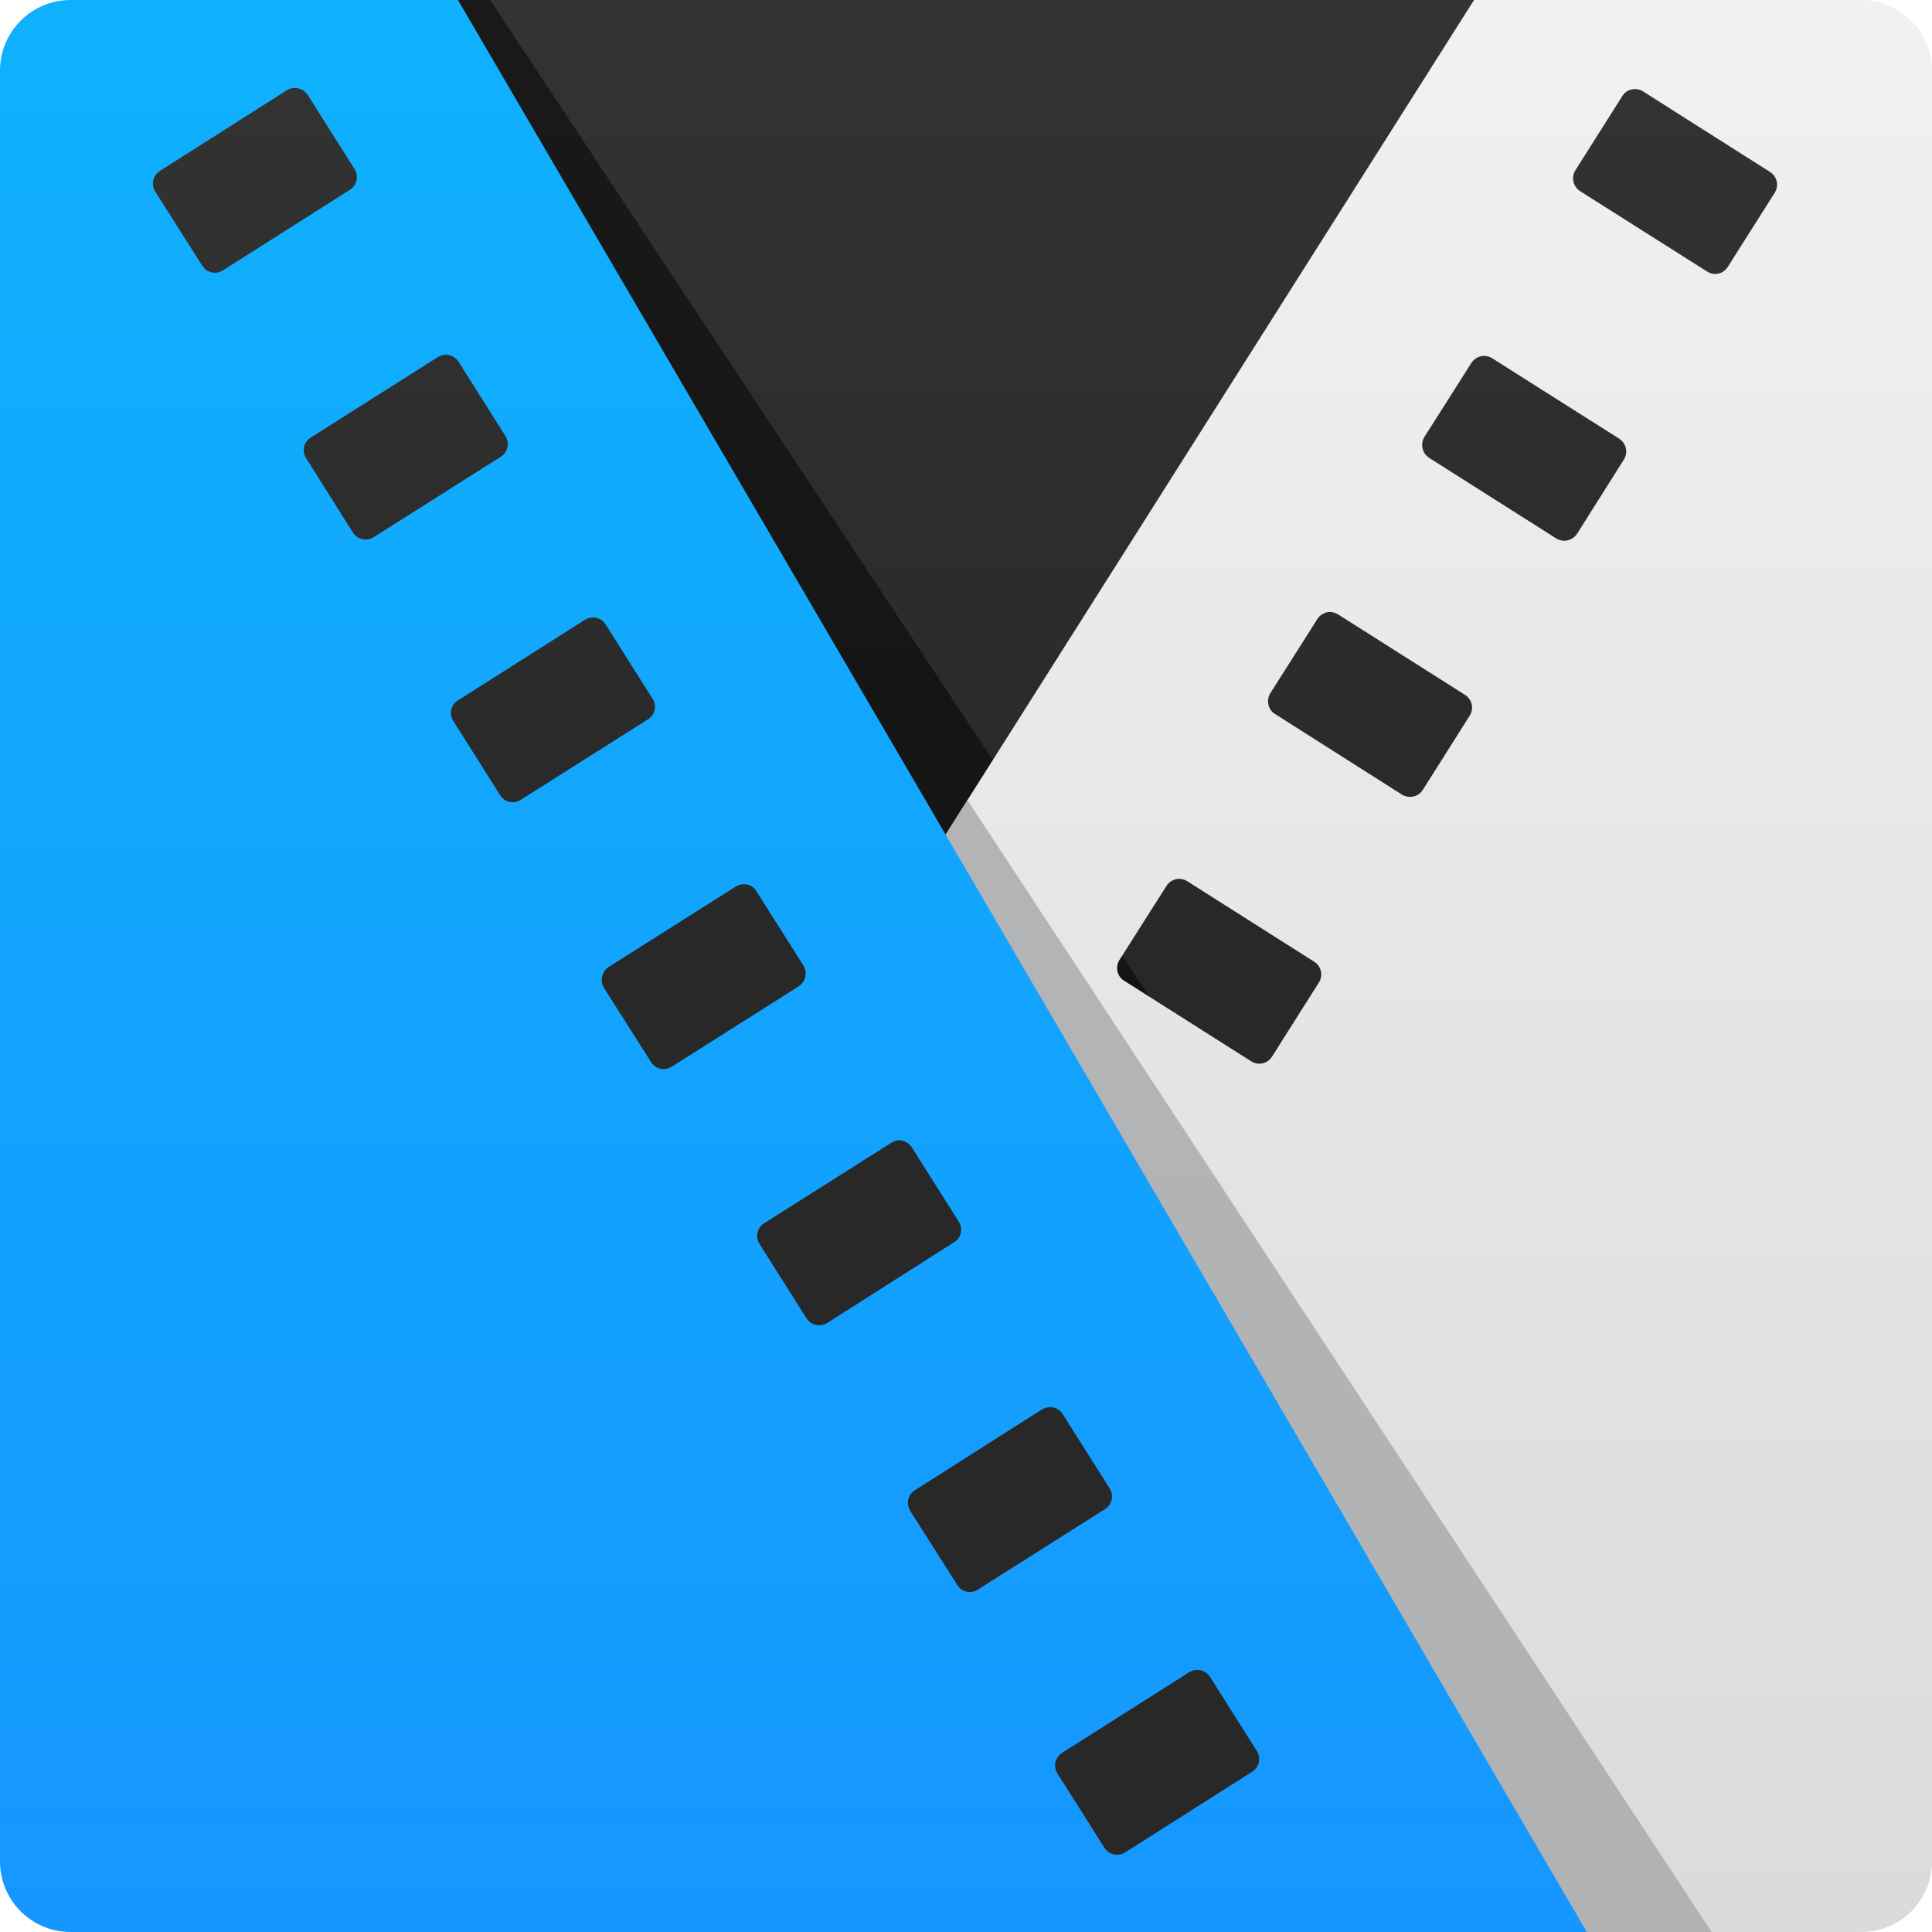
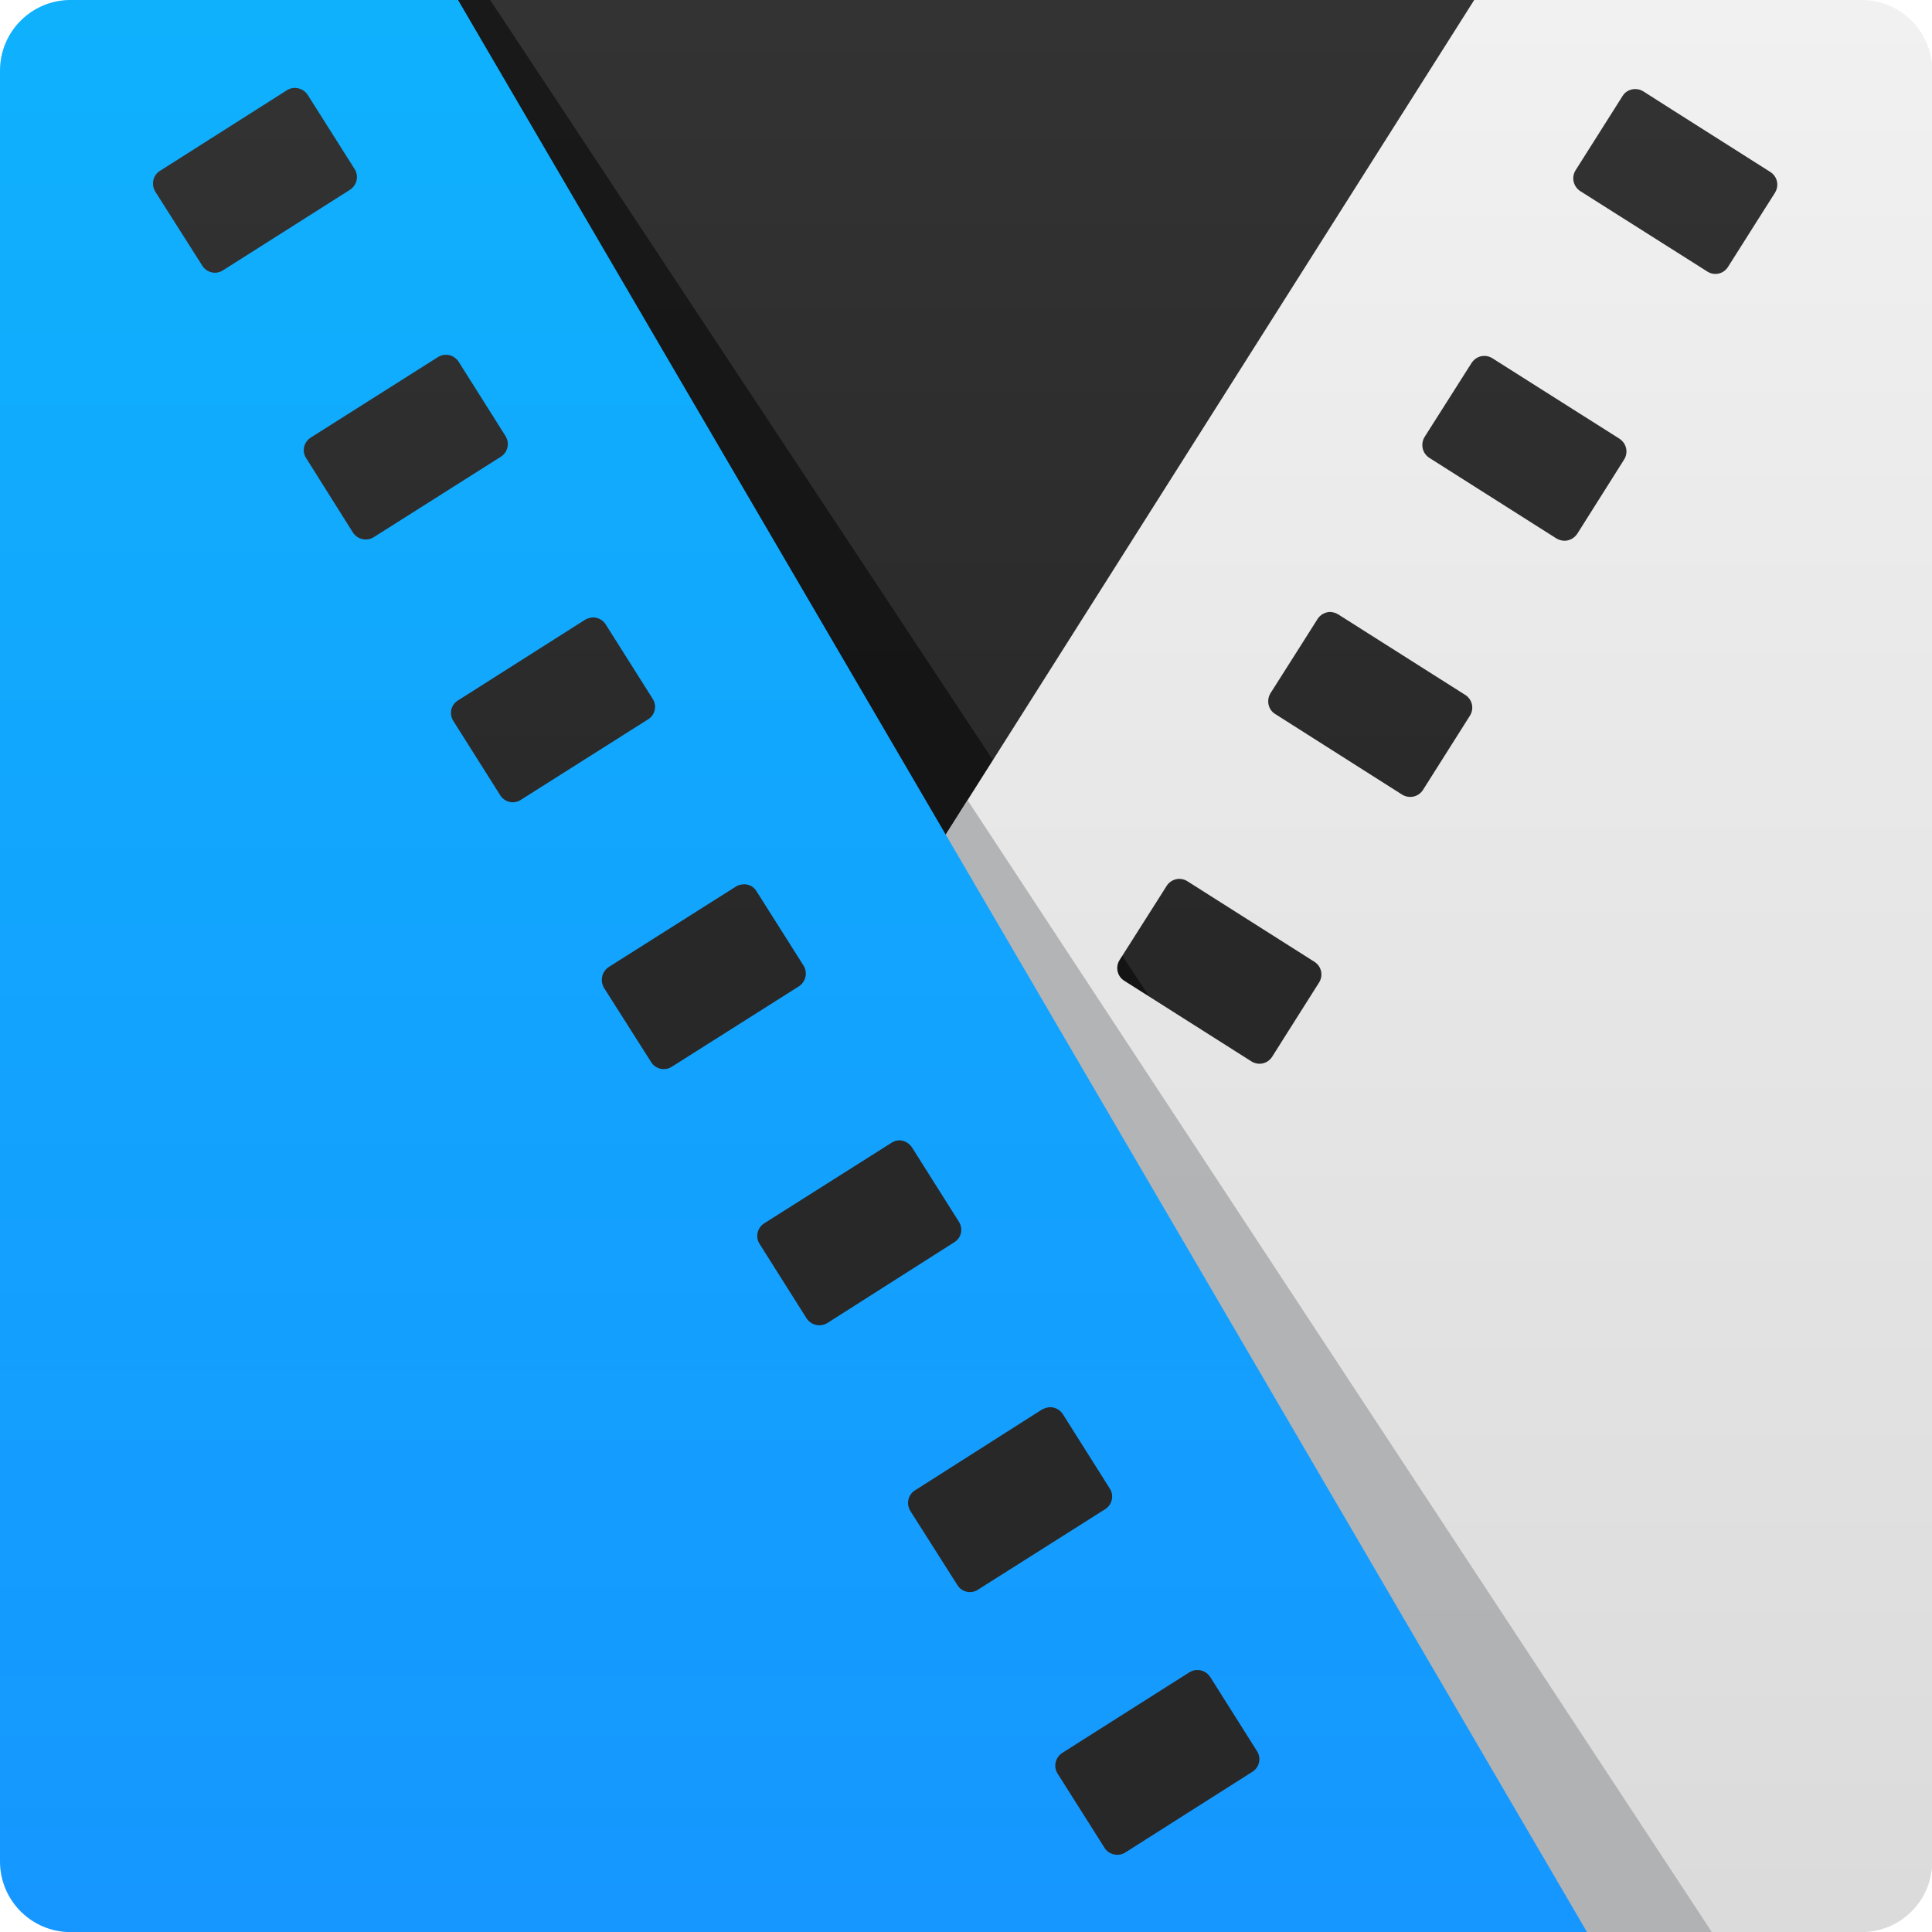
- <svg xmlns="http://www.w3.org/2000/svg" viewBox="0 0 24 24" version="1.1" id="svg1">
-   <defs id="defs1">
-     <linearGradient id="g1" x1="46.1" y1="4.2" x2="46.1" y2="331.3" gradientUnits="userSpaceOnUse">
-       <stop offset="0" stop-color="#333333" id="stop1" />
-       <stop offset="1" stop-color="#282828" id="stop2" />
+ <svg xmlns="http://www.w3.org/2000/svg" viewBox="0 0 24 24">
+   <defs>
+     <linearGradient id="a" x1="46.1" y1="4.2" x2="46.1" y2="331.3" gradientUnits="userSpaceOnUse">
+       <stop offset="0" stop-color="#333" />
+       <stop offset="1" stop-color="#282828" />
    </linearGradient>
-     <clipPath clipPathUnits="userSpaceOnUse" id="cp1">
-       <path d="m 648.71,1 c 13.63,0 24.59,10.97 24.59,24.59 v 623.32 c 0,13.62 -10.96,24.59 -24.59,24.59 H 507.99 L 373.28,430.81 326.63,296.11 513.69,1 Z m -83.33,33.45 -16.35,25.82 c -1.56,2.45 -0.83,5.67 1.62,7.22 l 44.27,28.03 c 2.45,1.55 5.67,0.83 7.22,-1.62 l 16.35,-25.82 c 1.55,-2.45 0.83,-5.67 -1.62,-7.22 L 572.6,32.83 c -0.92,-0.59 -1.95,-0.85 -2.96,-0.82 -1.67,0.05 -3.29,0.91 -4.26,2.44 z m -52.57,92.87 -16.35,25.83 c -1.55,2.45 -0.83,5.67 1.62,7.22 l 44.28,28.03 c 2.44,1.55 5.66,0.83 7.21,-1.62 l 16.36,-25.83 c 1.55,-2.45 0.82,-5.67 -1.63,-7.22 L 520.03,125.7 c -0.92,-0.58 -1.94,-0.84 -2.95,-0.81 -1.68,0.05 -3.3,0.9 -4.27,2.43 z m -53.72,89.16 -16.35,25.83 c -1.56,2.45 -0.83,5.67 1.62,7.22 l 44.27,28.03 c 2.45,1.55 5.67,0.83 7.22,-1.62 l 16.35,-25.83 c 1.55,-2.45 0.83,-5.67 -1.62,-7.22 l -44.27,-28.03 c -0.92,-0.58 -1.95,-0.84 -2.96,-0.81 -1.67,0.04 -3.29,0.9 -4.26,2.43 z m -52.57,92.88 -16.35,25.82 c -1.55,2.45 -0.83,5.67 1.62,7.22 l 44.28,28.03 c 2.44,1.55 5.66,0.83 7.21,-1.62 l 16.36,-25.83 c 1.55,-2.44 0.82,-5.66 -1.63,-7.21 l -44.27,-28.04 c -0.92,-0.58 -1.94,-0.84 -2.95,-0.81 -1.68,0.05 -3.3,0.91 -4.27,2.44 z" id="path2" />
+     <linearGradient id="c" x1="673.3" y1="1" x2="673.3" y2="848.9" gradientUnits="userSpaceOnUse">
+       <stop offset="0" stop-color="#f1f1f1" />
+       <stop offset="1" stop-color="#d5d5d5" />
+     </linearGradient>
+     <linearGradient id="d" x1="0" y1="1" x2="0" y2="848.9" gradientUnits="userSpaceOnUse">
+       <stop offset="0" stop-color="#0fb1fd" />
+       <stop offset="1" stop-color="#1790ff" />
+     </linearGradient>
+     <clipPath clipPathUnits="userSpaceOnUse" id="b">
+       <path d="M648.71 1c13.63 0 24.59 10.97 24.59 24.59v623.32c0 13.62-10.96 24.59-24.59 24.59H507.99L373.28 430.81l-46.65-134.7L513.69 1zm-83.33 33.45-16.35 25.82a5.211 5.211 0 0 0 1.62 7.22l44.27 28.03a5.22 5.22 0 0 0 7.22-1.62l16.35-25.82a5.22 5.22 0 0 0-1.62-7.22L572.6 32.83c-.92-.59-1.95-.85-2.96-.82-1.67.05-3.29.91-4.26 2.44zm-52.57 92.87-16.35 25.83a5.22 5.22 0 0 0 1.62 7.22l44.28 28.03a5.21 5.21 0 0 0 7.21-1.62l16.36-25.83c1.55-2.45.82-5.67-1.63-7.22l-44.27-28.03a5.21 5.21 0 0 0-2.95-.81c-1.68.05-3.3.9-4.27 2.43zm-53.72 89.16-16.35 25.83a5.211 5.211 0 0 0 1.62 7.22l44.27 28.03a5.22 5.22 0 0 0 7.22-1.62l16.35-25.83a5.22 5.22 0 0 0-1.62-7.22l-44.27-28.03c-.92-.58-1.95-.84-2.96-.81-1.67.04-3.29.9-4.26 2.43zm-52.57 92.88-16.35 25.82a5.22 5.22 0 0 0 1.62 7.22l44.28 28.03a5.21 5.21 0 0 0 7.21-1.62l16.36-25.83c1.55-2.44.82-5.66-1.63-7.21l-44.27-28.04a5.23 5.23 0 0 0-7.22 1.63z" />
    </clipPath>
-     <linearGradient id="g2" x1="673.3" y1="1" x2="673.3" y2="848.9" gradientUnits="userSpaceOnUse">
-       <stop offset="0" stop-color="#f1f1f1" id="stop3" />
-       <stop offset="1" stop-color="#d5d5d5" id="stop4" />
-     </linearGradient>
-     <linearGradient id="g3" x1="0" y1="1" x2="0" y2="848.9" gradientUnits="userSpaceOnUse">
-       <stop offset="0" stop-color="#0fb1fd" id="stop5" />
-       <stop offset="1" stop-color="#1790ff" id="stop6" />
-     </linearGradient>
  </defs>
-   <g id="layer1" transform="matrix(0.03564533,0,0,0.03568773,0,-0.03568773)">
-     <path id="rect1661" class="s0" d="M 32.6,1 H 641.7 V 668.4 H 32.6 Z" style="fill:url(#g1)" />
-     <path id="rect1435-6 copy" class="s1" d="m 143.1,1 c -13.6,0 -31.6,12.3 -24.6,23.5 l 396.7,623.2 c 7.8,12.2 12.3,25.8 26.6,25.8 h 74.3 L 170.8,1 Z" style="opacity:0.5;fill:#000000" />
-     <g clip-path="url(#cp1)" id="g6">
-       <path id="rect1435-3" fill-rule="evenodd" class="s2" d="m 648.7,1 c 13.6,0 24.6,11 24.6,24.6 v 623.3 c 0,13.6 -11,24.6 -24.6,24.6 H 508 L 373.3,430.8 326.6,296.1 513.7,1 Z M 565.4,34.4 549,60.3 c -1.5,2.4 -0.8,5.6 1.6,7.2 l 44.3,28 c 2.4,1.6 5.7,0.9 7.2,-1.6 l 16.4,-25.8 c 1.5,-2.5 0.8,-5.7 -1.7,-7.2 L 572.6,32.8 c -0.9,-0.6 -2,-0.8 -3,-0.8 -1.7,0.1 -3.3,0.9 -4.2,2.4 z m -52.6,92.9 -16.4,25.8 c -1.5,2.5 -0.8,5.7 1.7,7.3 l 44.2,28 c 2.5,1.5 5.7,0.8 7.3,-1.6 L 565.9,161 c 1.6,-2.5 0.8,-5.7 -1.6,-7.3 l -44.3,-28 c -0.9,-0.6 -1.9,-0.8 -2.9,-0.8 -1.7,0 -3.3,0.9 -4.3,2.4 z m -53.7,89.2 -16.4,25.8 c -1.5,2.5 -0.8,5.7 1.6,7.2 l 44.3,28.1 c 2.5,1.5 5.7,0.8 7.2,-1.7 l 16.4,-25.8 c 1.5,-2.4 0.8,-5.7 -1.6,-7.2 l -44.3,-28 c -0.9,-0.6 -2,-0.9 -3,-0.9 -1.6,0.1 -3.3,1 -4.2,2.5 z m -52.6,92.9 -16.4,25.8 c -1.5,2.4 -0.8,5.7 1.7,7.2 l 44.2,28 c 2.5,1.6 5.7,0.9 7.3,-1.6 L 459.6,343 c 1.6,-2.5 0.8,-5.7 -1.6,-7.2 l -44.3,-28.1 c -0.9,-0.5 -1.9,-0.8 -2.9,-0.8 -1.7,0.1 -3.3,0.9 -4.3,2.5 z" style="fill:url(#g2)" />
-       <path id="rect1435-6" class="s3" d="M 125,1 C 110.8,1 92.5,14.3 100.2,26.3 L 500,649.6 c 7.2,11.3 11.3,23.9 25,23.9 h 71.5 L 153.8,1 Z" style="opacity:0.8;fill:#a6a7aa" />
-     </g>
-     <path id="rect1435" fill-rule="evenodd" class="s4" d="M 159.6,1 553,673.5 H 24.6 C 11,673.5 0,662.5 0,648.9 V 25.6 C 0,12 11,1 24.6,1 Z M 100,32.4 55.7,60.5 c -2.4,1.5 -3.1,4.7 -1.6,7.2 l 16.4,25.8 c 1.5,2.4 4.7,3.2 7.2,1.6 l 44.2,-28 c 2.5,-1.6 3.2,-4.8 1.7,-7.2 L 107.2,34 c -1,-1.5 -2.6,-2.3 -4.3,-2.4 -1,0 -2,0.2 -2.9,0.8 z m 52.6,92.9 -44.3,28 c -2.5,1.6 -3.2,4.8 -1.6,7.2 l 16.3,25.9 c 1.6,2.4 4.8,3.1 7.2,1.6 l 44.3,-28 c 2.5,-1.6 3.2,-4.8 1.6,-7.3 l -16.3,-25.8 c -1,-1.5 -2.6,-2.4 -4.3,-2.4 -1,0 -2,0.2 -2.9,0.8 z m 51.3,91.4 -44.3,28.1 c -2.5,1.5 -3.2,4.7 -1.6,7.2 l 16.3,25.8 c 1.6,2.5 4.8,3.2 7.2,1.6 l 44.3,-28 c 2.5,-1.5 3.2,-4.8 1.6,-7.2 l -16.3,-25.8 c -1,-1.6 -2.6,-2.4 -4.3,-2.5 -1,0 -2,0.3 -2.9,0.8 z m 52.5,92.9 -44.3,28 c -2.4,1.6 -3.1,4.8 -1.6,7.3 l 16.4,25.8 c 1.5,2.4 4.7,3.2 7.2,1.6 l 44.3,-28 c 2.4,-1.6 3.1,-4.8 1.6,-7.2 l -16.4,-25.9 c -0.9,-1.5 -2.5,-2.4 -4.2,-2.4 -1,0 -2.1,0.2 -3,0.8 z m 54.2,89.2 -44.3,28 c -2.4,1.5 -3.2,4.8 -1.6,7.2 l 16.3,25.8 c 1.6,2.5 4.8,3.2 7.3,1.7 l 44.2,-28.1 c 2.5,-1.5 3.2,-4.7 1.6,-7.2 l -16.3,-25.8 c -1,-1.5 -2.6,-2.4 -4.3,-2.5 -1,0 -2,0.3 -2.9,0.9 z m 52.5,92.8 -44.2,28.1 c -2.5,1.5 -3.2,4.7 -1.7,7.2 l 16.4,25.8 c 1.5,2.5 4.8,3.2 7.2,1.6 l 44.3,-28 c 2.4,-1.5 3.2,-4.8 1.6,-7.2 l -16.3,-25.8 c -1,-1.6 -2.6,-2.4 -4.3,-2.5 -1,0 -2,0.3 -3,0.8 z m 51.3,91.5 -44.2,28 c -2.5,1.6 -3.2,4.8 -1.7,7.2 l 16.4,25.9 c 1.5,2.4 4.8,3.1 7.2,1.6 l 44.3,-28.1 c 2.4,-1.5 3.2,-4.7 1.6,-7.2 l -16.3,-25.8 c -1,-1.5 -2.6,-2.4 -4.3,-2.4 -1,-0.1 -2,0.2 -3,0.8 z" style="fill:url(#g3)" />
+   <path class="s0" d="M32.6 1h609.1v667.4H32.6z" style="fill:url(#a)" transform="matrix(.03565 0 0 .03569 0 -.036)" />
+   <path class="s1" d="M143.1 1c-13.6 0-31.6 12.3-24.6 23.5l396.7 623.2c7.8 12.2 12.3 25.8 26.6 25.8h74.3L170.8 1z" style="opacity:.5;fill:#000" transform="matrix(.03565 0 0 .03569 0 -.036)" />
+   <g clip-path="url(#b)" transform="matrix(.03565 0 0 .03569 0 -.036)">
+     <path fill-rule="evenodd" class="s2" d="M648.7 1c13.6 0 24.6 11 24.6 24.6v623.3c0 13.6-11 24.6-24.6 24.6H508L373.3 430.8l-46.7-134.7L513.7 1zm-83.3 33.4L549 60.3c-1.5 2.4-.8 5.6 1.6 7.2l44.3 28c2.4 1.6 5.7.9 7.2-1.6l16.4-25.8c1.5-2.5.8-5.7-1.7-7.2l-44.2-28.1c-.9-.6-2-.8-3-.8-1.7.1-3.3.9-4.2 2.4zm-52.6 92.9-16.4 25.8c-1.5 2.5-.8 5.7 1.7 7.3l44.2 28c2.5 1.5 5.7.8 7.3-1.6l16.3-25.8c1.6-2.5.8-5.7-1.6-7.3l-44.3-28c-.9-.6-1.9-.8-2.9-.8-1.7 0-3.3.9-4.3 2.4zm-53.7 89.2-16.4 25.8c-1.5 2.5-.8 5.7 1.6 7.2l44.3 28.1c2.5 1.5 5.7.8 7.2-1.7l16.4-25.8c1.5-2.4.8-5.7-1.6-7.2l-44.3-28c-.9-.6-2-.9-3-.9-1.6.1-3.3 1-4.2 2.5zm-52.6 92.9-16.4 25.8c-1.5 2.4-.8 5.7 1.7 7.2l44.2 28c2.5 1.6 5.7.9 7.3-1.6l16.3-25.8c1.6-2.5.8-5.7-1.6-7.2l-44.3-28.1c-.9-.5-1.9-.8-2.9-.8-1.7.1-3.3.9-4.3 2.5z" style="fill:url(#c)" />
+     <path class="s3" d="M125 1c-14.2 0-32.5 13.3-24.8 25.3L500 649.6c7.2 11.3 11.3 23.9 25 23.9h71.5L153.8 1z" style="opacity:.8;fill:#a6a7aa" />
  </g>
+   <path fill-rule="evenodd" class="s4" d="M159.6 1 553 673.5H24.6C11 673.5 0 662.5 0 648.9V25.6C0 12 11 1 24.6 1zM100 32.4 55.7 60.5c-2.4 1.5-3.1 4.7-1.6 7.2l16.4 25.8c1.5 2.4 4.7 3.2 7.2 1.6l44.2-28c2.5-1.6 3.2-4.8 1.7-7.2L107.2 34c-1-1.5-2.6-2.3-4.3-2.4-1 0-2 .2-2.9.8zm52.6 92.9-44.3 28c-2.5 1.6-3.2 4.8-1.6 7.2l16.3 25.9c1.6 2.4 4.8 3.1 7.2 1.6l44.3-28c2.5-1.6 3.2-4.8 1.6-7.3l-16.3-25.8c-1-1.5-2.6-2.4-4.3-2.4-1 0-2 .2-2.9.8zm51.3 91.4-44.3 28.1c-2.5 1.5-3.2 4.7-1.6 7.2l16.3 25.8c1.6 2.5 4.8 3.2 7.2 1.6l44.3-28c2.5-1.5 3.2-4.8 1.6-7.2l-16.3-25.8c-1-1.6-2.6-2.4-4.3-2.5-1 0-2 .3-2.9.8zm52.5 92.9-44.3 28c-2.4 1.6-3.1 4.8-1.6 7.3l16.4 25.8c1.5 2.4 4.7 3.2 7.2 1.6l44.3-28c2.4-1.6 3.1-4.8 1.6-7.2l-16.4-25.9c-.9-1.5-2.5-2.4-4.2-2.4-1 0-2.1.2-3 .8zm54.2 89.2-44.3 28c-2.4 1.5-3.2 4.8-1.6 7.2l16.3 25.8c1.6 2.5 4.8 3.2 7.3 1.7l44.2-28.1c2.5-1.5 3.2-4.7 1.6-7.2l-16.3-25.8c-1-1.5-2.6-2.4-4.3-2.5-1 0-2 .3-2.9.9zm52.5 92.8-44.2 28.1c-2.5 1.5-3.2 4.7-1.7 7.2l16.4 25.8c1.5 2.5 4.8 3.2 7.2 1.6l44.3-28c2.4-1.5 3.2-4.8 1.6-7.2l-16.3-25.8c-1-1.6-2.6-2.4-4.3-2.5-1 0-2 .3-3 .8zm51.3 91.5-44.2 28c-2.5 1.6-3.2 4.8-1.7 7.2l16.4 25.9c1.5 2.4 4.8 3.1 7.2 1.6l44.3-28.1c2.4-1.5 3.2-4.7 1.6-7.2l-16.3-25.8c-1-1.5-2.6-2.4-4.3-2.4-1-.1-2 .2-3 .8z" style="fill:url(#d)" transform="matrix(.03565 0 0 .03569 0 -.036)" />
</svg>
